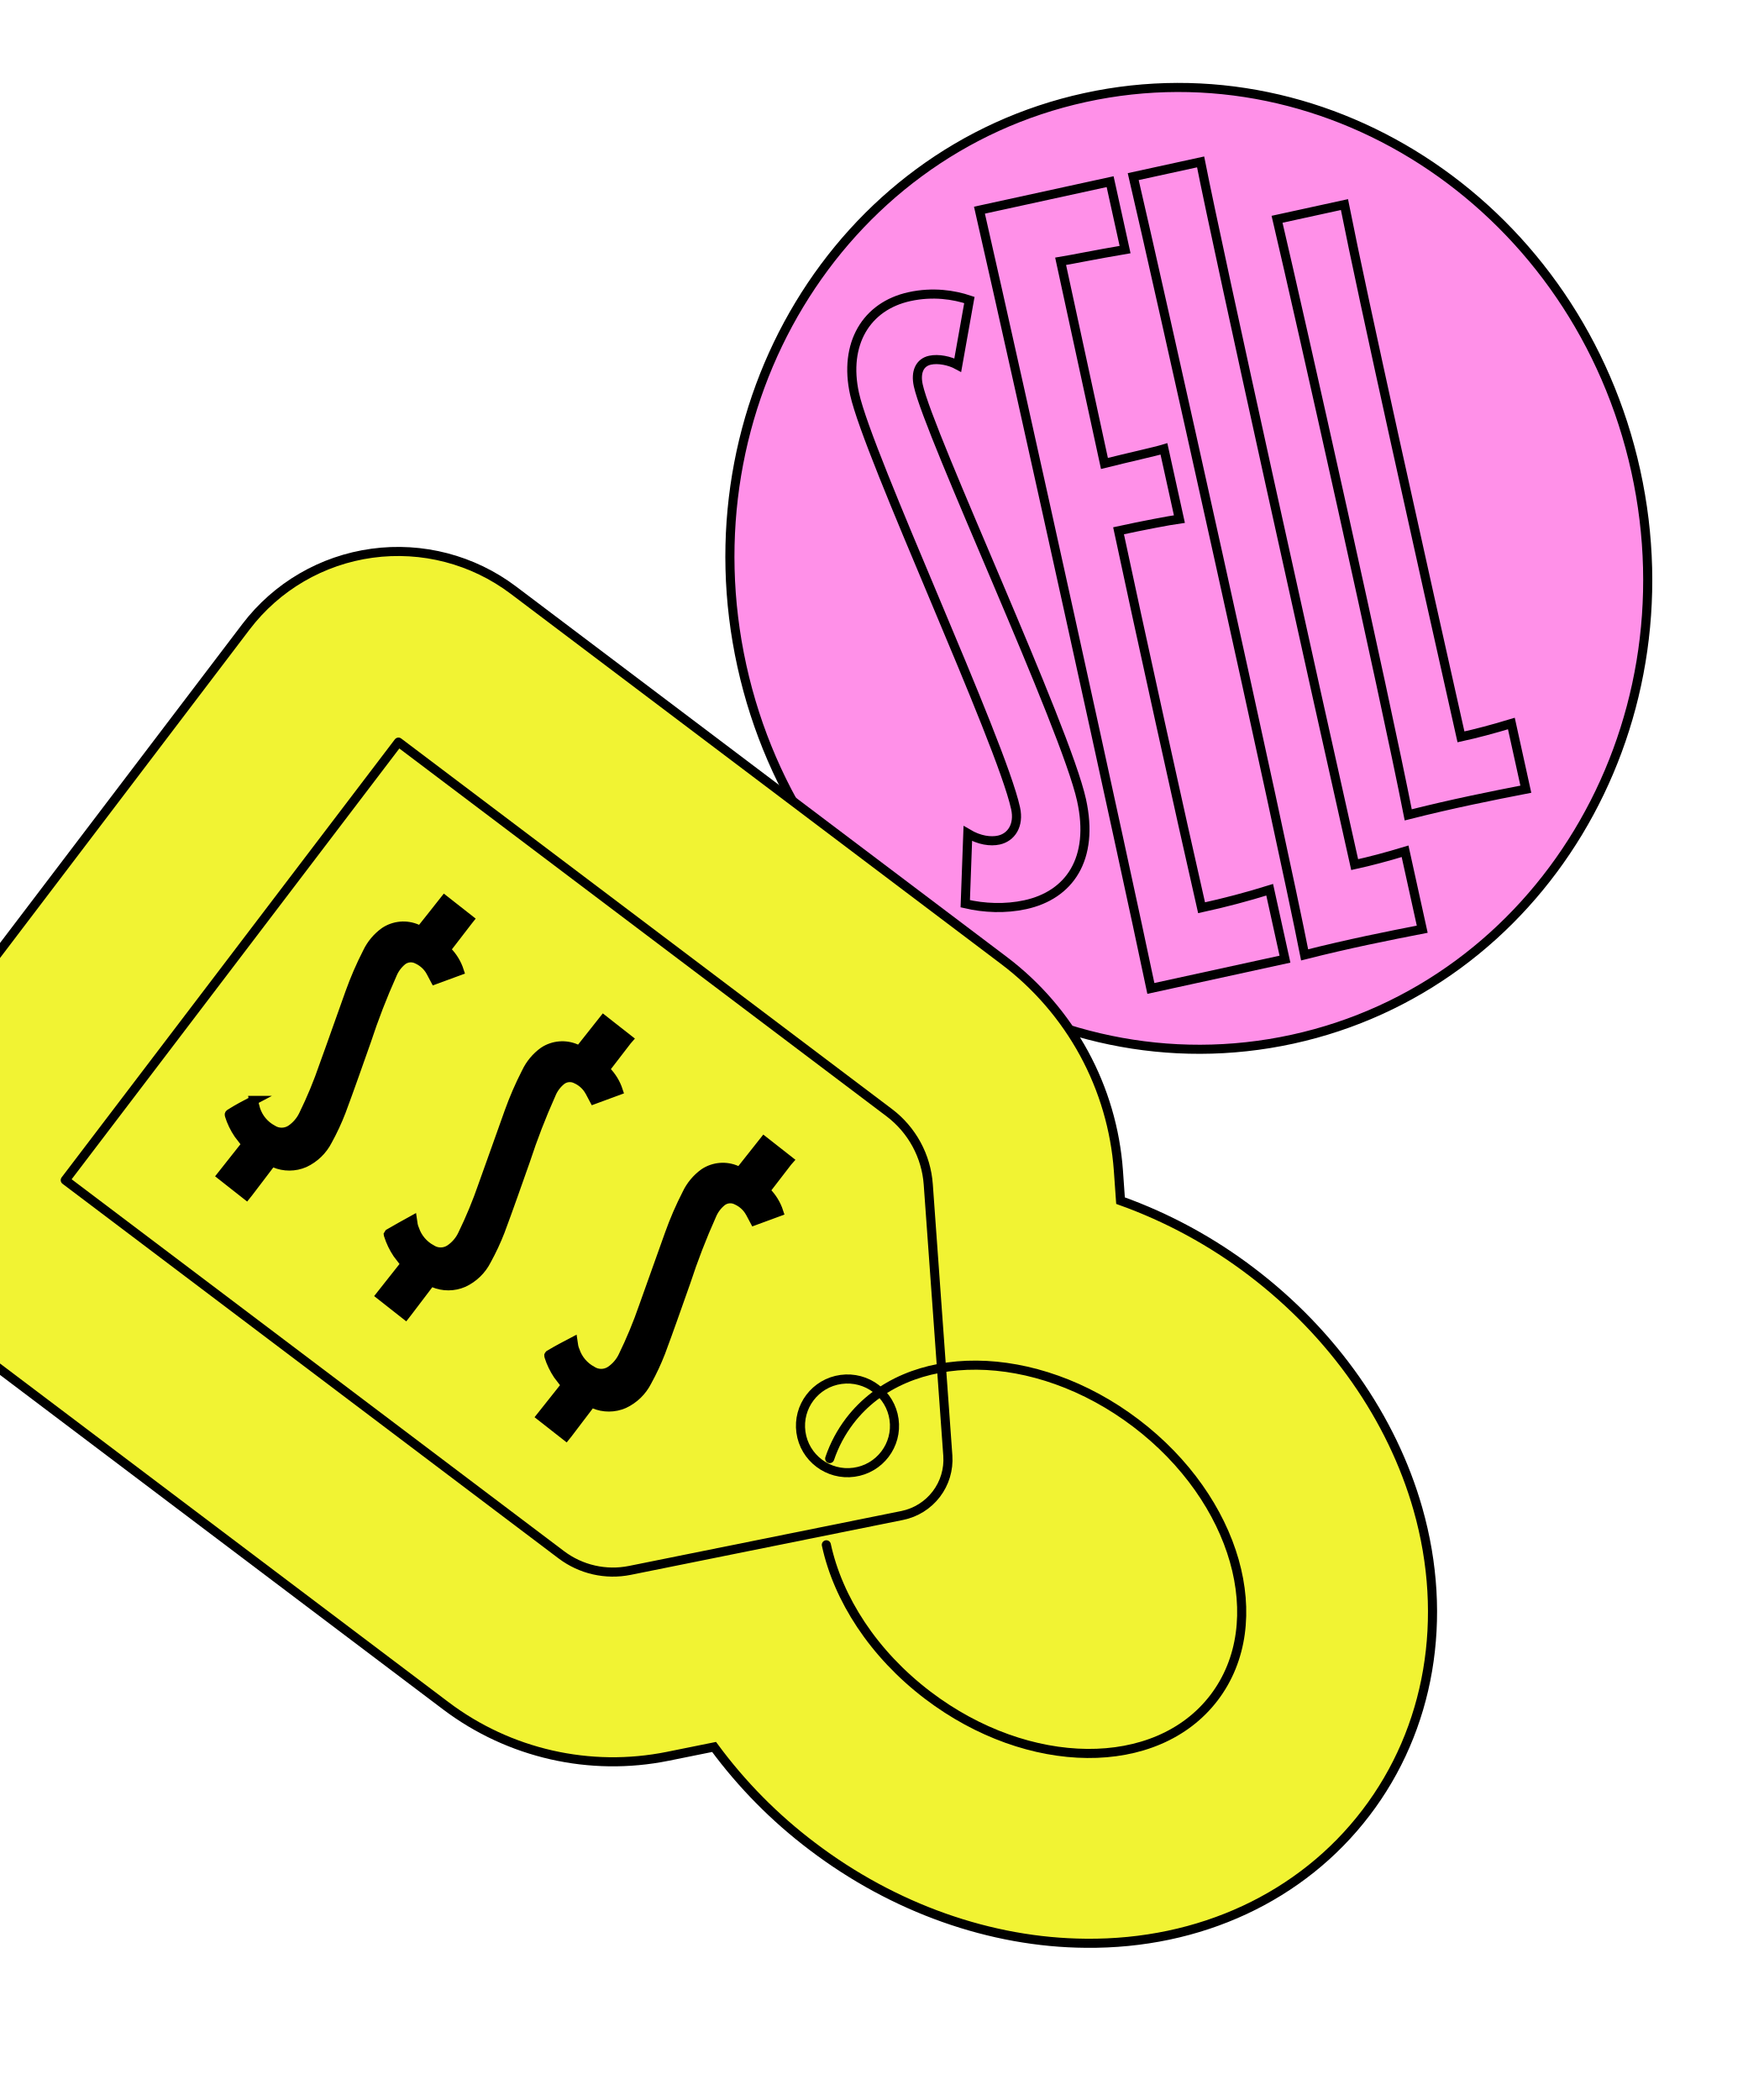
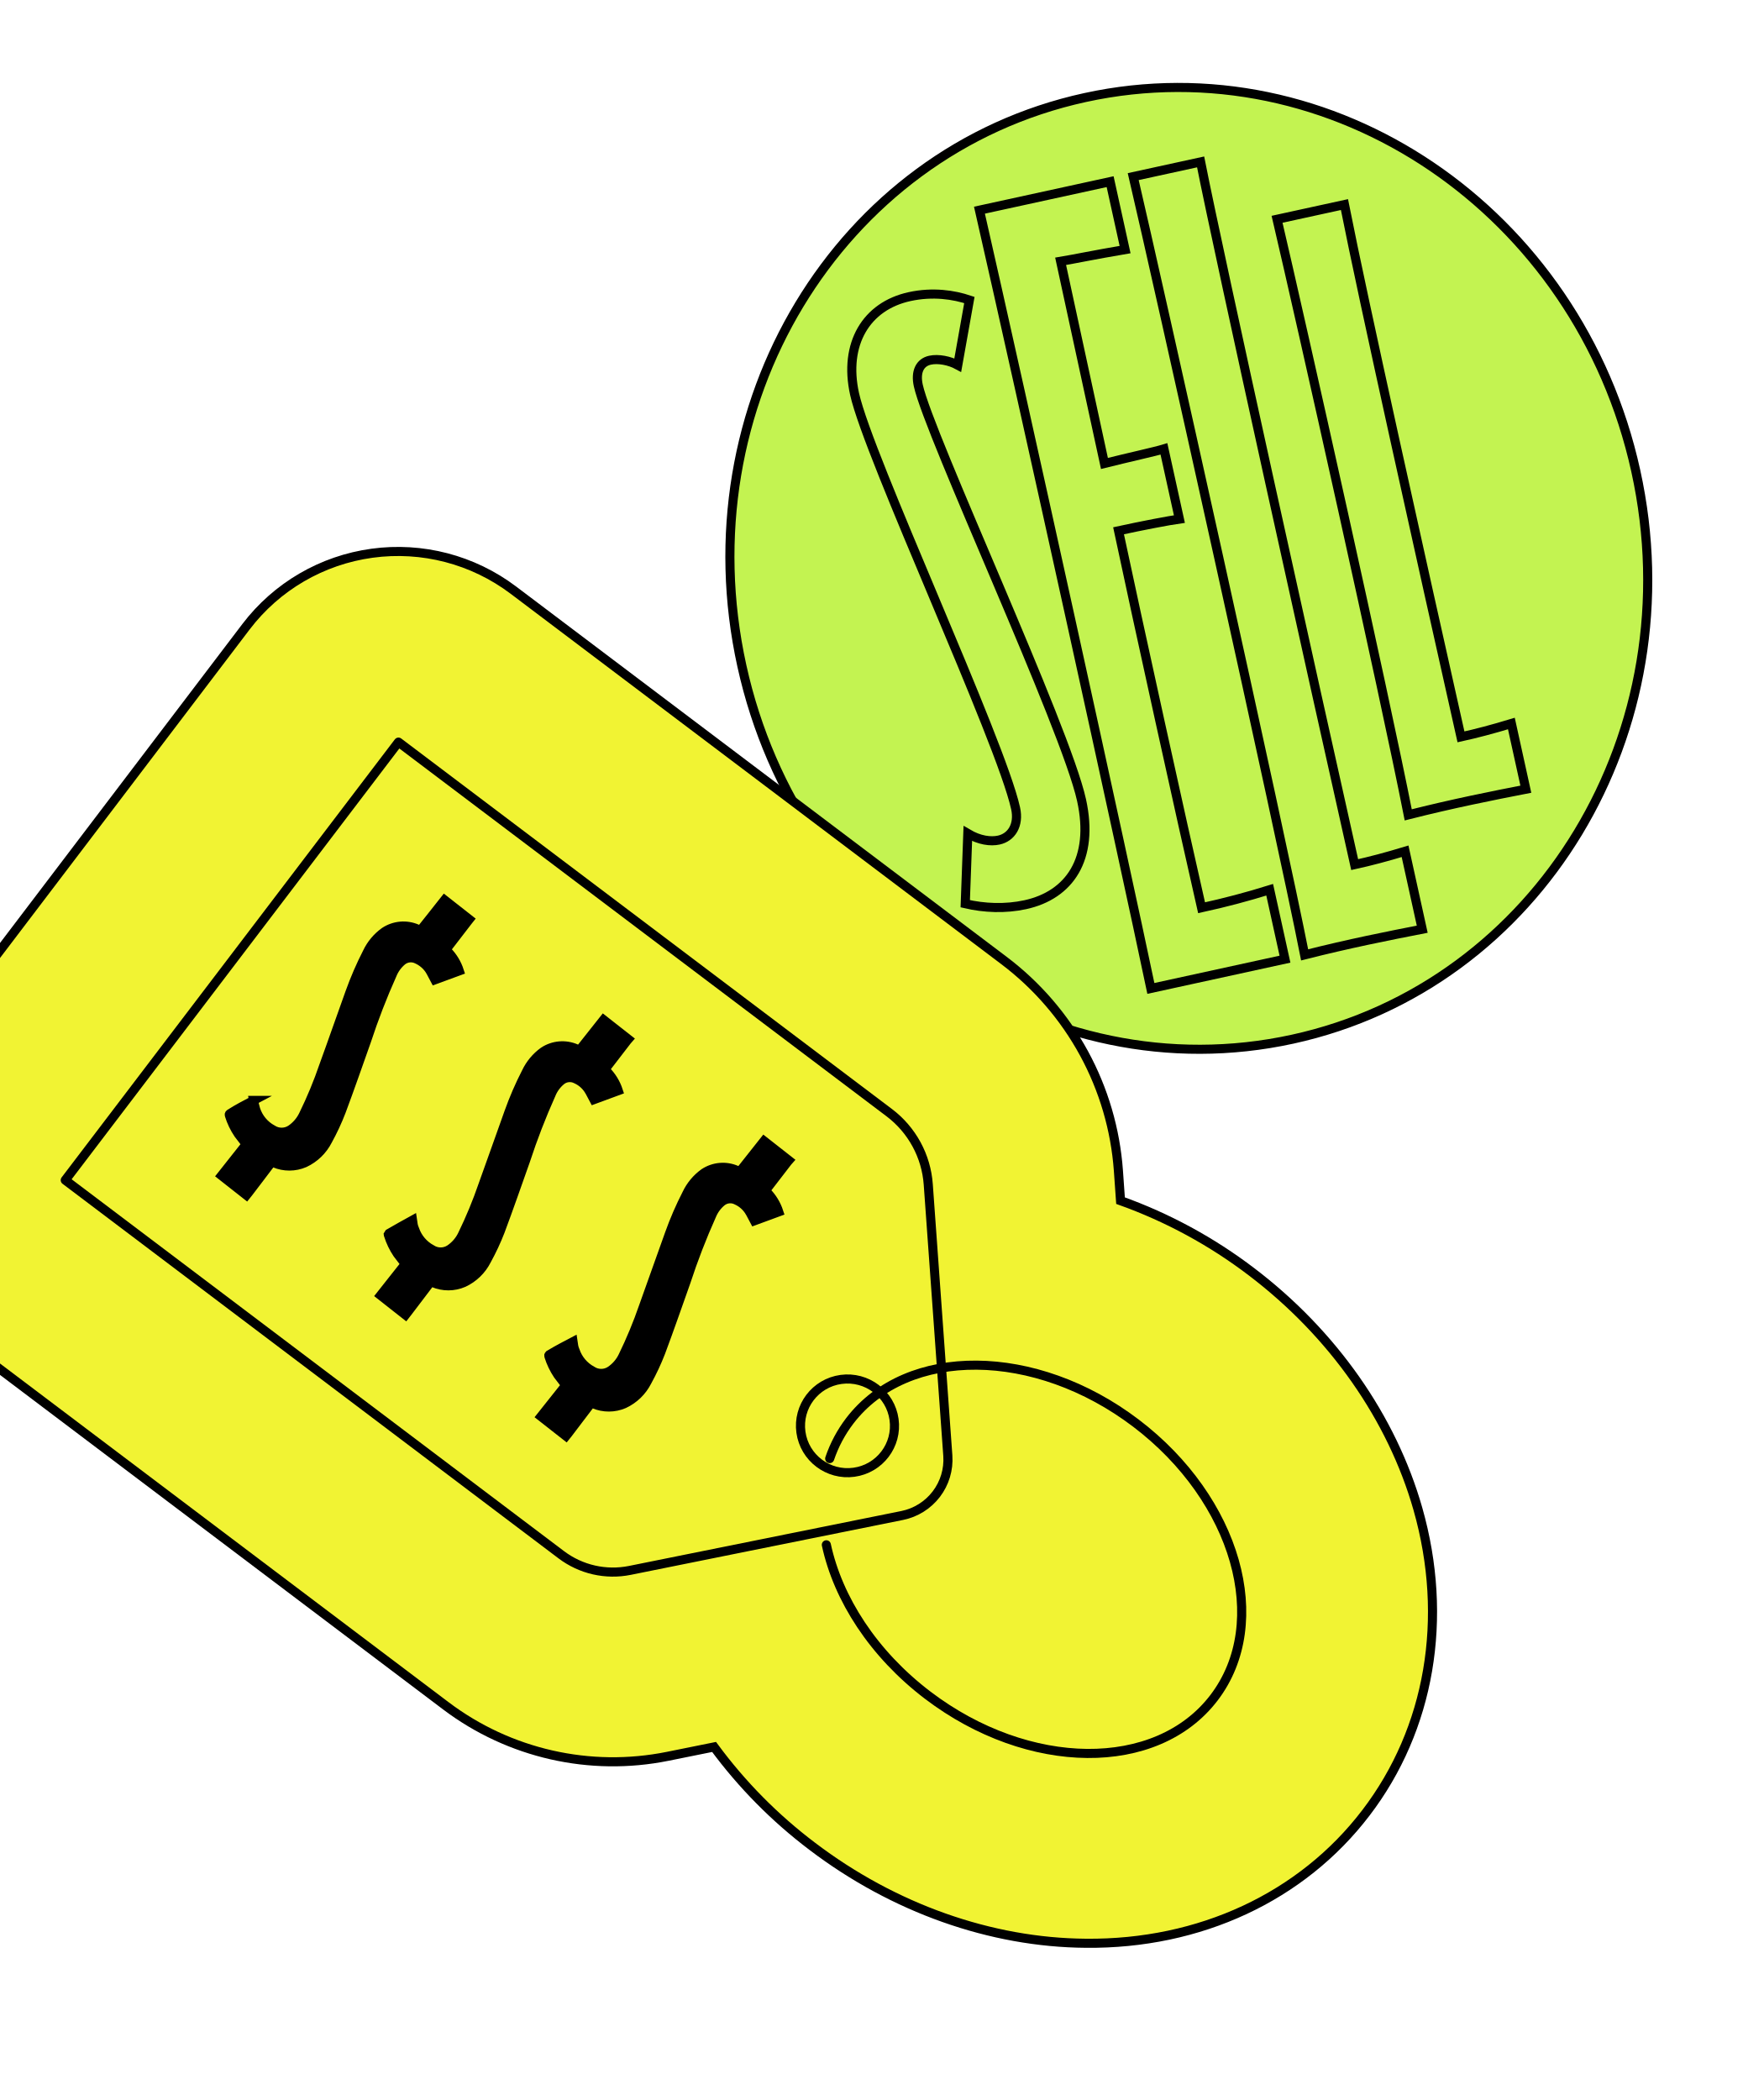
<svg xmlns="http://www.w3.org/2000/svg" width="385" height="464" fill="none">
-   <ellipse cx="101.078" cy="106.523" fill="#FF90E8" stroke="#000" stroke-width="2.009" rx="101.078" ry="106.523" transform="rotate(-12.312 270.332 -632.104)skewX(.11)" />
-   <path fill="#FF90E8" d="M238.97 176.788c-3.559-16.161-33.639-80.573-36.073-91.622-.654-2.968.314-5.08 2.594-5.578 1.823-.398 4.32.094 6.13 1.082l2.565-14.387c-3.439-1.15-8.057-1.871-13.223-.744-9.573 2.09-14.582 10.442-12.148 21.49 3.051 13.853 32.276 76.55 35.581 91.557.835 3.793-.972 6.434-3.707 7.031-1.823.398-4.284.071-6.847-1.444l-.567 15.507c4.199.984 8.86 1.177 13.266.215 9.725-2.122 15.299-10.079 12.429-23.107m41.57 19.805a178 178 0 0 1-15.05 3.976c-4.293-18.767-14.248-63.965-18.345-83.293 5.318-1.16 11.28-2.289 13.444-2.588l-3.414-15.502c-1.939.596-7.865 1.89-13.147 3.215-1.635-7.42-8.19-37.905-9.679-44.666 3.227-.532 7.178-1.394 14.24-2.59l-3.305-15.007-28.871 6.301c9.203 40.337 31.749 142.702 37.874 171.957l29.631-6.467zm29.913-8.501c-4.03 1.226-7.792 2.22-11.135 2.949-8.761-39.05-29.918-134.388-34.039-155.267l-14.891 3.25c5.171 22.032 32.525 144.78 37.874 171.957 9.652-2.452 18.805-4.277 25.983-5.671zm23.488-28.229c-4.03 1.225-7.793 2.219-11.136 2.949-8.76-39.05-21.624-96.733-25.744-117.61l-14.892 3.25c5.171 22.03 23.635 104.416 28.984 131.594 9.653-2.452 18.806-4.277 25.984-5.671z" />
+   <ellipse cx="101.078" cy="106.523" fill="#c3f351" stroke="#000" stroke-width="2.009" rx="101.078" ry="106.523" transform="rotate(-12.312 270.332 -632.104)skewX(.11)" />
+   <path fill="#c3f351" d="M238.97 176.788c-3.559-16.161-33.639-80.573-36.073-91.622-.654-2.968.314-5.08 2.594-5.578 1.823-.398 4.32.094 6.13 1.082l2.565-14.387c-3.439-1.15-8.057-1.871-13.223-.744-9.573 2.09-14.582 10.442-12.148 21.49 3.051 13.853 32.276 76.55 35.581 91.557.835 3.793-.972 6.434-3.707 7.031-1.823.398-4.284.071-6.847-1.444l-.567 15.507c4.199.984 8.86 1.177 13.266.215 9.725-2.122 15.299-10.079 12.429-23.107m41.57 19.805a178 178 0 0 1-15.05 3.976c-4.293-18.767-14.248-63.965-18.345-83.293 5.318-1.16 11.28-2.289 13.444-2.588l-3.414-15.502c-1.939.596-7.865 1.89-13.147 3.215-1.635-7.42-8.19-37.905-9.679-44.666 3.227-.532 7.178-1.394 14.24-2.59l-3.305-15.007-28.871 6.301c9.203 40.337 31.749 142.702 37.874 171.957l29.631-6.467zm29.913-8.501c-4.03 1.226-7.792 2.22-11.135 2.949-8.761-39.05-29.918-134.388-34.039-155.267l-14.891 3.25c5.171 22.032 32.525 144.78 37.874 171.957 9.652-2.452 18.805-4.277 25.983-5.671zm23.488-28.229c-4.03 1.225-7.793 2.219-11.136 2.949-8.76-39.05-21.624-96.733-25.744-117.61l-14.892 3.25c5.171 22.03 23.635 104.416 28.984 131.594 9.653-2.452 18.806-4.277 25.984-5.671z" />
  <path stroke="#000" stroke-width="2.009" d="M238.97 176.788c-3.559-16.161-33.639-80.573-36.073-91.622-.654-2.968.314-5.08 2.594-5.578 1.823-.398 4.32.094 6.13 1.082l2.565-14.387c-3.439-1.15-8.057-1.871-13.223-.744-9.573 2.09-14.582 10.442-12.148 21.49 3.051 13.853 32.276 76.55 35.581 91.557.835 3.793-.972 6.434-3.707 7.031-1.823.398-4.284.071-6.847-1.444l-.567 15.507c4.199.984 8.86 1.177 13.266.215 9.725-2.122 15.299-10.079 12.429-23.107Zm41.57 19.805a178 178 0 0 1-15.05 3.976c-4.293-18.767-14.248-63.965-18.345-83.293 5.318-1.16 11.28-2.289 13.444-2.588l-3.414-15.502c-1.939.596-7.865 1.89-13.147 3.215-1.635-7.42-8.19-37.905-9.679-44.666 3.227-.532 7.178-1.394 14.24-2.59l-3.305-15.007-28.871 6.301c9.203 40.337 31.749 142.702 37.874 171.957l29.631-6.467zm29.913-8.501c-4.03 1.226-7.792 2.22-11.135 2.949-8.761-39.05-29.918-134.388-34.039-155.267l-14.891 3.25c5.171 22.032 32.525 144.78 37.874 171.957 9.652-2.452 18.805-4.277 25.983-5.671zm23.488-28.229c-4.03 1.225-7.793 2.219-11.136 2.949-8.76-39.05-21.624-96.733-25.744-117.61l-14.892 3.25c5.171 22.03 23.635 104.416 28.984 131.594 9.653-2.452 18.806-4.277 25.984-5.671z" />
  <path fill="#F1F333" stroke="#000" stroke-miterlimit="10" stroke-width="2.009" d="M301.803 400.55c14.164-18.53 18.35-43.004 11.488-67.138-5.741-20.158-18.801-38.761-36.761-52.408a107.6 107.6 0 0 0-28.947-15.719l-.471-6.653a63.9 63.9 0 0 0-7.611-25.915 64.1 64.1 0 0 0-17.659-20.488l-108.423-81.847a42.3 42.3 0 0 0-31.226-8.142 42.14 42.14 0 0 0-27.836 16.237l-73.587 96.848a41.88 41.88 0 0 0-8.134 31.11 42.06 42.06 0 0 0 16.325 27.759l109.566 82.722a61.24 61.24 0 0 0 48.998 11.147l10.253-2.07a107.2 107.2 0 0 0 21.699 21.959c17.96 13.647 39.438 21.268 60.443 21.416 25.164.256 47.724-10.246 61.883-28.818Z" />
  <path stroke="#000" stroke-linecap="round" stroke-linejoin="round" stroke-width="2.009" d="M183.322 322.277a29.2 29.2 0 0 1 4.432-8.329c12.699-16.619 41.01-16.383 63.237.498 22.226 16.88 29.955 43.978 17.263 60.652s-40.996 16.381-63.239-.512c-12.058-9.166-19.851-21.321-22.433-33.257" />
  <path stroke="#000" stroke-linecap="round" stroke-linejoin="round" stroke-width="2.009" d="m14.417 260.756 73.625-96.782 108.424 81.86a21.9 21.9 0 0 1 6.042 7.006 21.8 21.8 0 0 1 2.594 8.866l4.323 59.937a12.56 12.56 0 0 1-2.545 8.487 12.64 12.64 0 0 1-7.522 4.716l-60.188 12.137a18.94 18.94 0 0 1-15.151-3.453z" />
  <path fill="#000" stroke="#000" stroke-miterlimit="10" stroke-width="2.009" d="M56.02 243.144q.18 1.014.478 2a7.77 7.77 0 0 0 3.693 4.415 3.72 3.72 0 0 0 4.099-.01 8.2 8.2 0 0 0 2.746-3.205 93 93 0 0 0 4.534-10.96c1.953-5.344 3.812-10.747 5.748-16.103a75 75 0 0 1 3.823-8.826 11.9 11.9 0 0 1 3.832-4.584 7.52 7.52 0 0 1 7.177-.63c.899.344.652.406 1.141-.156 1.561-1.939 3.102-3.919 4.647-5.87l.29-.365 5.462 4.286-.277.35c-1.561 2.038-3.11 4.06-4.687 6.087-.142.203-.097.324.075.541a11.14 11.14 0 0 1 2.684 4.398 700 700 0 0 1-5.4 1.984c-.418-.762-.753-1.537-1.205-2.238a6.5 6.5 0 0 0-2.702-2.289 3.06 3.06 0 0 0-3.291.31 7.7 7.7 0 0 0-2.242 3.065 150 150 0 0 0-5.666 14.65c-1.844 5.202-3.647 10.399-5.58 15.572-.85 2.21-1.85 4.36-2.993 6.434a10.9 10.9 0 0 1-5.115 4.944 8.45 8.45 0 0 1-6.665.023c-.433-.153-.67-.121-.908.209-1.567 2.095-3.18 4.169-4.797 6.314l-.471.588-5.513-4.336 5.466-6.915c-.578-.783-1.16-1.496-1.734-2.265a15.6 15.6 0 0 1-1.999-4.167q-.032-.073-.021-.153a.25.25 0 0 1 .094-.14c1.744-1.13 3.507-2.022 5.278-2.958Zm35.116 26.468c.1.722.193 1.388.477 2a7.85 7.85 0 0 0 3.705 4.399 3.7 3.7 0 0 0 4.087.006 8.1 8.1 0 0 0 2.76-3.207 97 97 0 0 0 4.534-10.959c1.95-5.359 3.811-10.748 5.748-16.104a73 73 0 0 1 3.823-8.826 12 12 0 0 1 3.83-4.598 7.54 7.54 0 0 1 7.179-.616c.899.344.652.406 1.141-.156l4.646-5.869.29-.365 5.463 4.286q-.15.165-.278.349l-4.686 6.087c-.156.205-.097.324.075.541a11.2 11.2 0 0 1 2.683 4.398c-1.821.674-3.645 1.334-5.399 1.985-.418-.763-.753-1.537-1.221-2.251a6.35 6.35 0 0 0-2.686-2.277 3.04 3.04 0 0 0-1.693-.333 3 3 0 0 0-1.598.643 7.6 7.6 0 0 0-2.243 3.051 149 149 0 0 0-5.665 14.664c-1.844 5.203-3.647 10.399-5.58 15.572a53 53 0 0 1-3.007 6.437 10.82 10.82 0 0 1-5.101 4.941 8.46 8.46 0 0 1-6.666.023c-.432-.153-.669-.121-.907.209-1.581 2.098-3.18 4.169-4.797 6.314l-.458.586-5.512-4.335 5.465-6.916c-.577-.783-1.174-1.508-1.734-2.265a16.1 16.1 0 0 1-1.998-4.167l-.023-.167a.4.4 0 0 1 .082-.124c1.795-1.066 3.512-1.98 5.264-2.956Zm35.468 26.833c.101.722.194 1.388.477 2a7.85 7.85 0 0 0 3.706 4.399 3.7 3.7 0 0 0 4.087.006 8.06 8.06 0 0 0 2.76-3.207 97 97 0 0 0 4.536-10.945c1.95-5.359 3.797-10.746 5.748-16.104a73 73 0 0 1 3.823-8.826 11.95 11.95 0 0 1 3.83-4.597 7.5 7.5 0 0 1 7.164-.615c.914.342.667.404 1.146-.227l4.646-5.87.29-.365 5.463 4.286q-.15.165-.278.349l-4.686 6.087c-.158.192-.097.325.073.528a11.3 11.3 0 0 1 2.685 4.412c-1.821.674-3.645 1.334-5.399 1.984-.418-.763-.753-1.537-1.221-2.251a6.35 6.35 0 0 0-2.686-2.276 3.03 3.03 0 0 0-3.292.309 7.66 7.66 0 0 0-2.243 3.051 149 149 0 0 0-5.664 14.664c-1.844 5.203-3.647 10.4-5.58 15.572a53 53 0 0 1-3.007 6.437 10.87 10.87 0 0 1-5.101 4.942 8.46 8.46 0 0 1-6.666.022c-.446-.151-.669-.12-.907.209-1.581 2.098-3.182 4.156-4.797 6.315l-.46.572-5.526-4.334 5.481-6.903c-.577-.784-1.174-1.508-1.734-2.266a16.1 16.1 0 0 1-1.998-4.167.35.35 0 0 1-.023-.166.4.4 0 0 1 .082-.124c1.793-1.081 3.512-1.981 5.271-2.901Z" />
  <path stroke="#000" stroke-linecap="round" stroke-linejoin="round" stroke-width="2.009" d="M176.967 316.454c.788 5.664 6.033 9.624 11.716 8.845s9.65-6.001 8.862-11.665-6.033-9.625-11.716-8.846-9.65 6.002-8.862 11.666" />
</svg>
